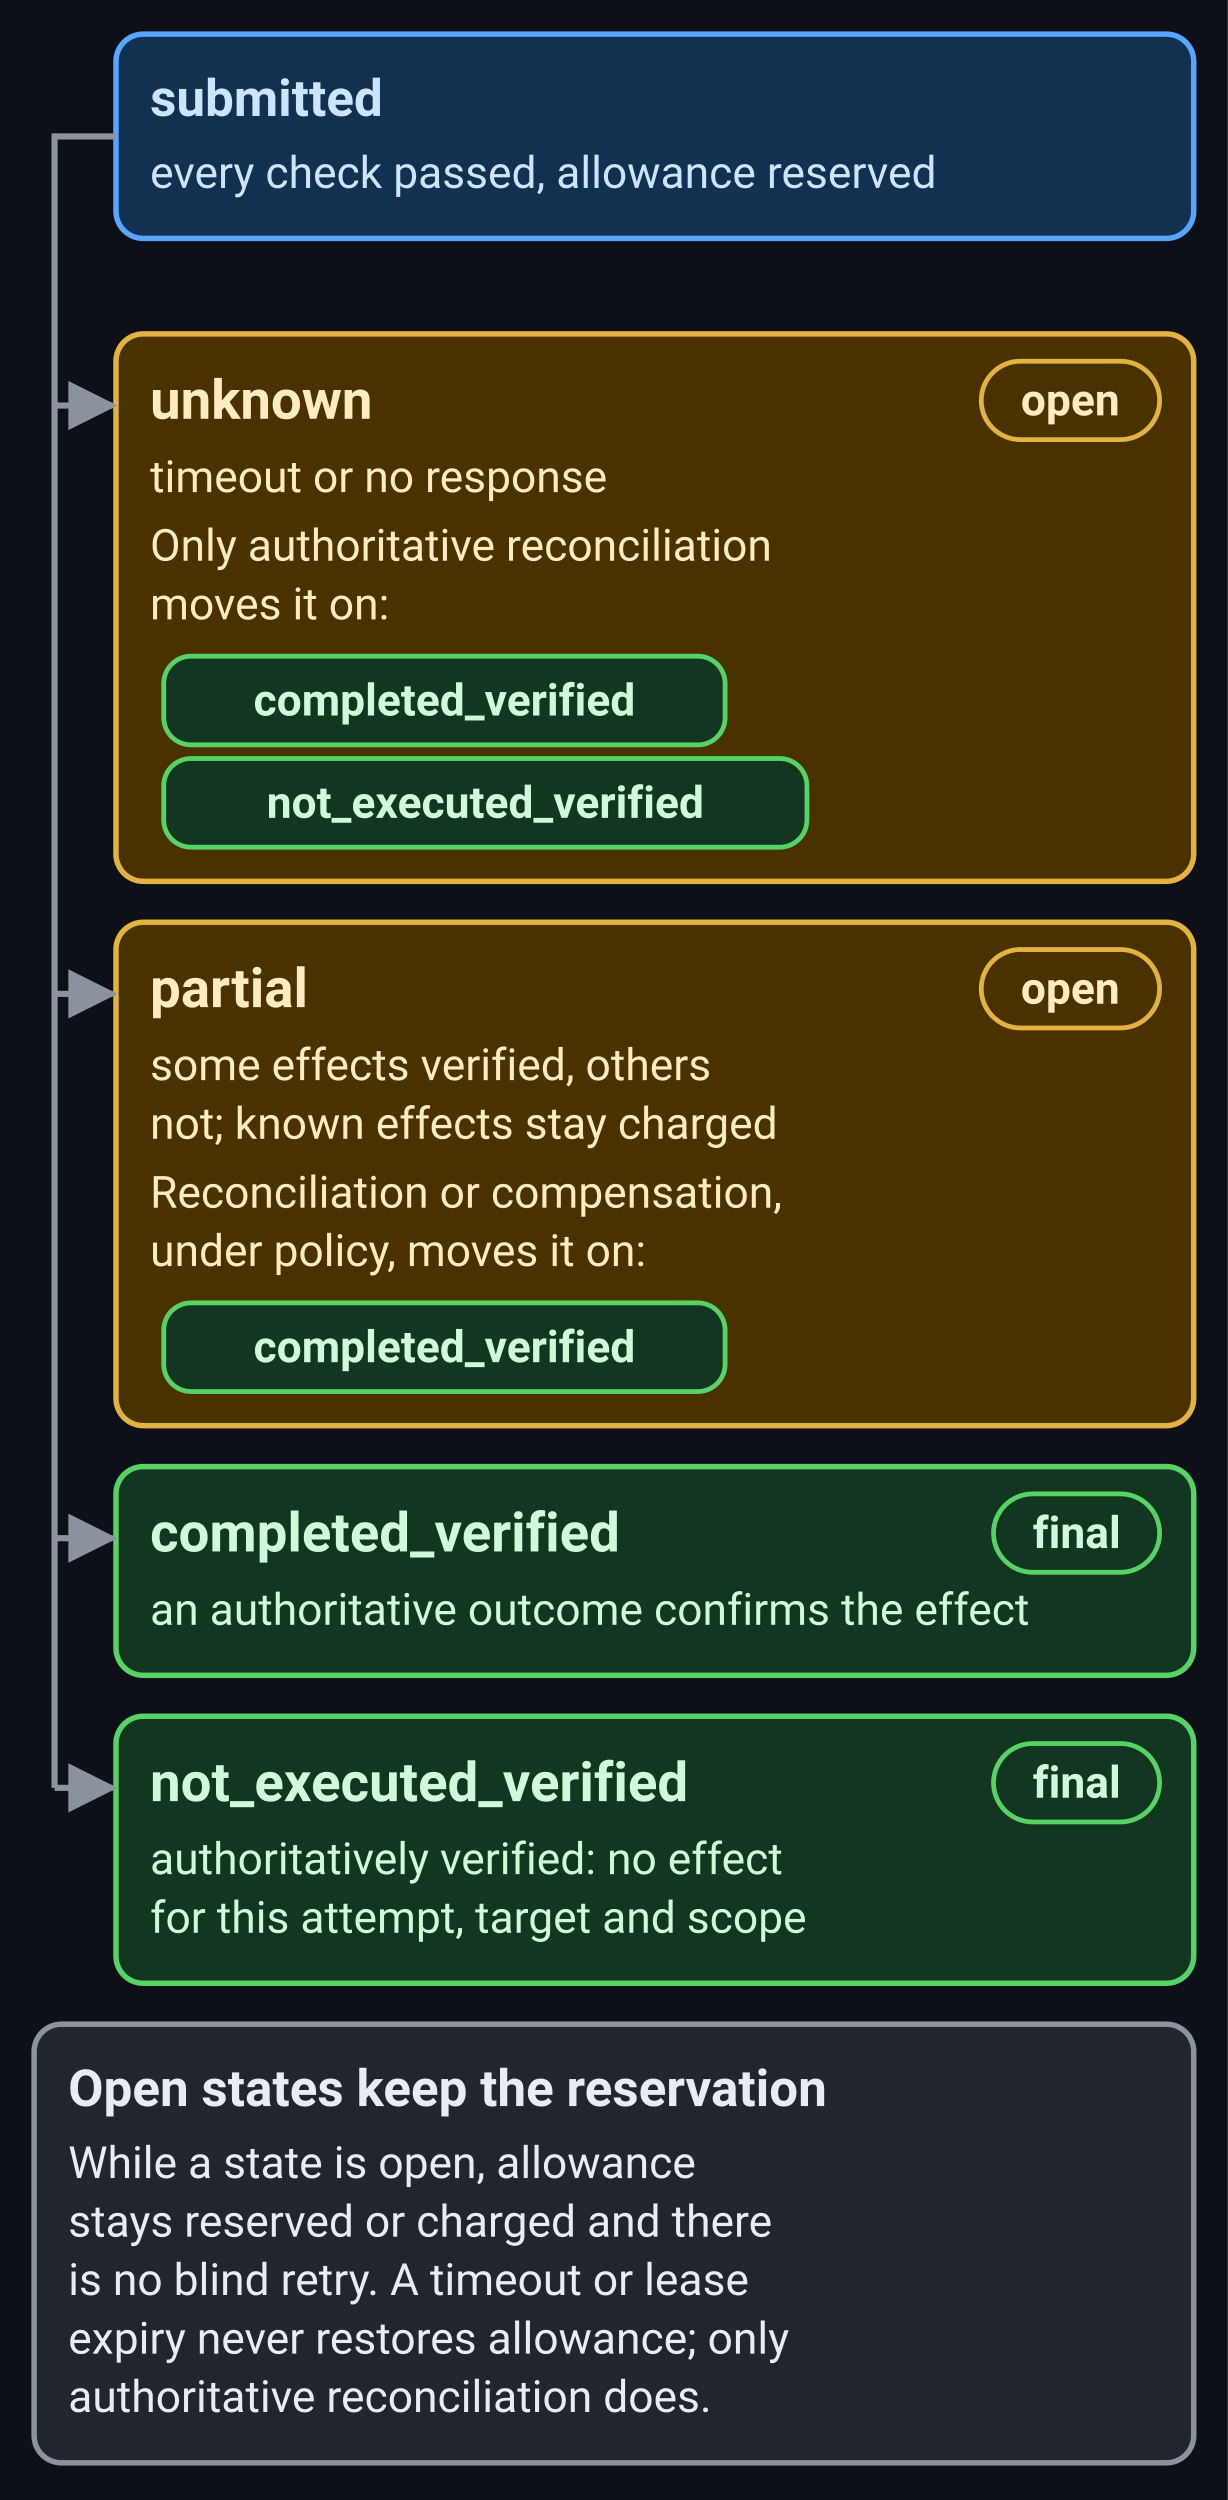
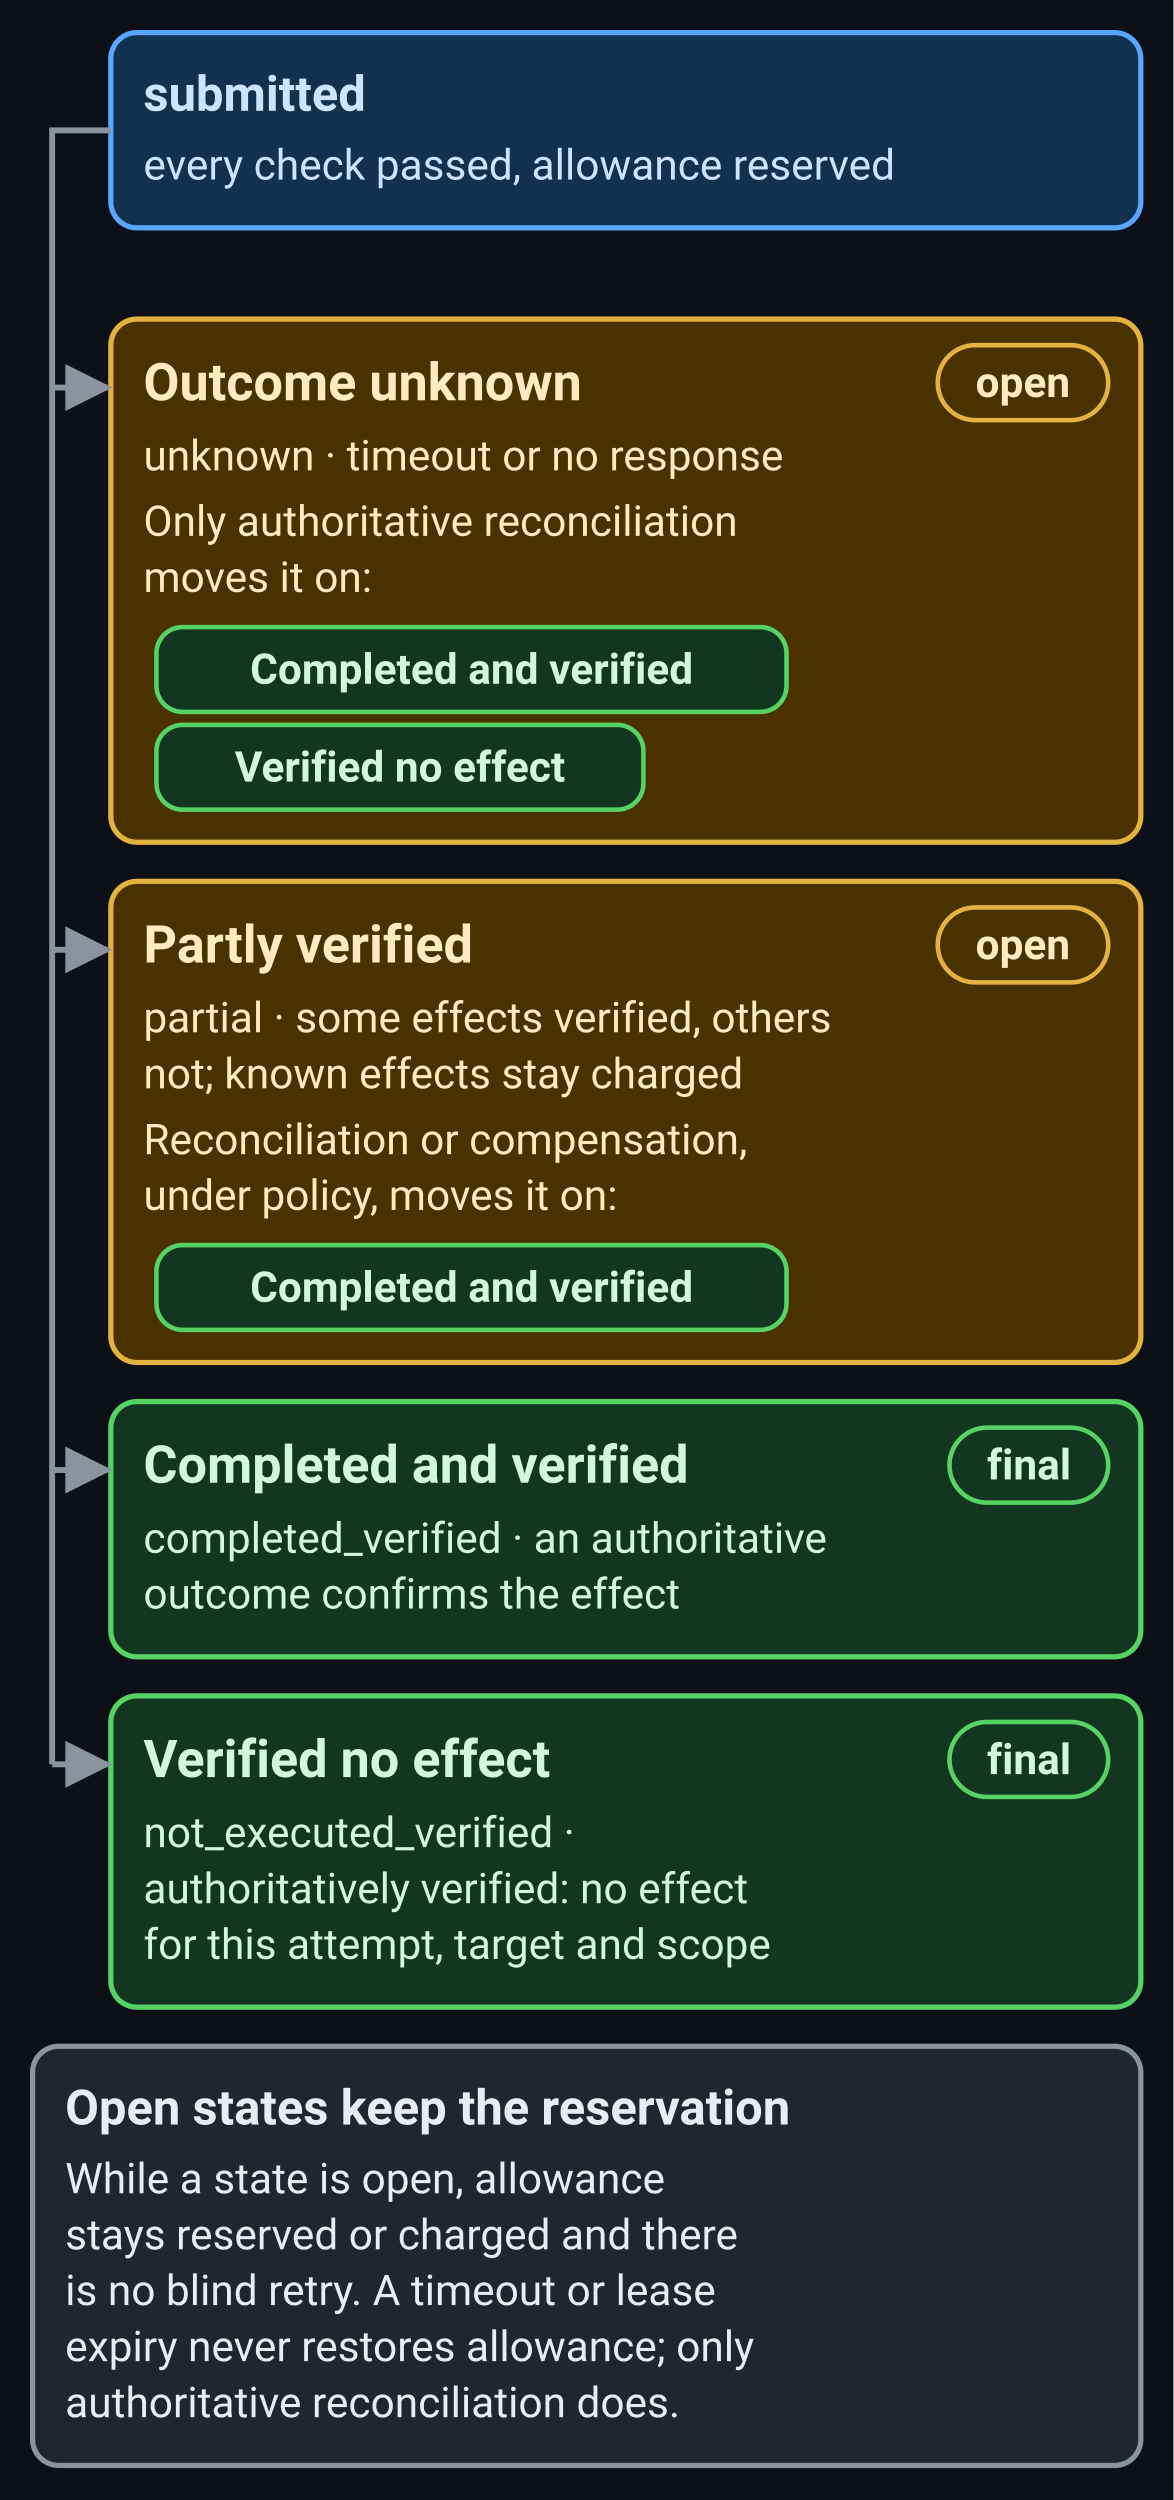
- <svg xmlns="http://www.w3.org/2000/svg" viewBox="0 0 360 733" width="360" height="733" role="img" aria-labelledby="t d" font-family="-apple-system, 'Segoe UI', Roboto, Helvetica, Arial, sans-serif">
+ <svg xmlns="http://www.w3.org/2000/svg" viewBox="0 0 360 767" width="360" height="767" role="img" aria-labelledby="t d" font-family="-apple-system, 'Segoe UI', Roboto, Helvetica, Arial, sans-serif">
  <defs>
    <marker id="arr" viewBox="0 0 10 10" refX="9" refY="5" markerWidth="8" markerHeight="8" orient="auto-start-reverse">
      <path d="M0 0 L10 5 L0 10 z" fill="#8b949e" />
    </marker>
    <marker id="arrs" viewBox="0 0 10 10" refX="9" refY="5" markerWidth="5.5" markerHeight="5.5" orient="auto-start-reverse">
      <path d="M0 0 L10 5 L0 10 z" fill="#8b949e" />
    </marker>
  </defs>
-   <rect width="360" height="733" fill="#0d1117" />
+   <rect width="360" height="767" fill="#0d1117" />
  <rect x="34.0" y="10.0" width="316.0" height="59.9" rx="8" fill="#12304F" stroke="#58A6FF" stroke-width="1.6" />
  <text x="44.0" y="34.0" font-size="15" text-anchor="start" font-weight="700" fill="#CDE4FF">submitted</text>
  <text x="44.0" y="55.1" font-size="13" text-anchor="start" fill="#CDE4FF">every check passed, allowance reserved</text>
  <rect x="34.0" y="97.9" width="316.0" height="160.5" rx="8" fill="#4A3200" stroke="#E3B341" stroke-width="1.6" />
  <rect x="287.7" y="105.9" width="52.3" height="23.0" rx="11.5" fill="#4A3200" stroke="#E3B341" stroke-width="1.4" />
  <text x="313.8" y="121.8" font-size="13" text-anchor="middle" font-weight="700" fill="#FFEBC2">open</text>
-   <text x="44.0" y="122.8" font-size="16" text-anchor="start" font-weight="700" fill="#FFEBC2">unknown</text>
-   <text x="44.0" y="144.3" font-size="13" text-anchor="start" fill="#FFEBC2">timeout or no response</text>
+   <text x="44.0" y="122.8" font-size="16" text-anchor="start" font-weight="700" fill="#FFEBC2">Outcome unknown</text>
+   <text x="44.0" y="144.3" font-size="13" text-anchor="start" fill="#FFEBC2">unknown · timeout or no response</text>
  <text x="44.0" y="164.4" font-size="13" text-anchor="start" fill="#FFEBC2">Only authoritative reconciliation</text>
  <text x="44.0" y="181.6" font-size="13" text-anchor="start" fill="#FFEBC2">moves it on:</text>
-   <rect x="48.0" y="192.4" width="164.6" height="26.0" rx="8" fill="#12361F" stroke="#56D364" stroke-width="1.4" />
-   <text x="130.3" y="209.8" font-size="13" text-anchor="middle" font-weight="700" fill="#D2F8DB">completed_verified</text>
-   <rect x="48.0" y="222.4" width="188.6" height="26.0" rx="8" fill="#12361F" stroke="#56D364" stroke-width="1.4" />
-   <text x="142.3" y="239.8" font-size="13" text-anchor="middle" font-weight="700" fill="#D2F8DB">not_executed_verified</text>
+   <rect x="48.0" y="192.4" width="193.3" height="26.0" rx="8" fill="#12361F" stroke="#56D364" stroke-width="1.4" />
+   <text x="144.7" y="209.8" font-size="13" text-anchor="middle" font-weight="700" fill="#D2F8DB">Completed and verified</text>
+   <rect x="48.0" y="222.4" width="149.4" height="26.0" rx="8" fill="#12361F" stroke="#56D364" stroke-width="1.4" />
+   <text x="122.7" y="239.8" font-size="13" text-anchor="middle" font-weight="700" fill="#D2F8DB">Verified no effect</text>
  <rect x="34.0" y="270.4" width="316.0" height="147.6" rx="8" fill="#4A3200" stroke="#E3B341" stroke-width="1.6" />
  <rect x="287.7" y="278.4" width="52.3" height="23.0" rx="11.5" fill="#4A3200" stroke="#E3B341" stroke-width="1.4" />
  <text x="313.8" y="294.3" font-size="13" text-anchor="middle" font-weight="700" fill="#FFEBC2">open</text>
-   <text x="44.0" y="295.3" font-size="16" text-anchor="start" font-weight="700" fill="#FFEBC2">partial</text>
-   <text x="44.0" y="316.7" font-size="13" text-anchor="start" fill="#FFEBC2">some effects verified, others</text>
+   <text x="44.0" y="295.3" font-size="16" text-anchor="start" font-weight="700" fill="#FFEBC2">Partly verified</text>
+   <text x="44.0" y="316.7" font-size="13" text-anchor="start" fill="#FFEBC2">partial · some effects verified, others</text>
  <text x="44.0" y="333.9" font-size="13" text-anchor="start" fill="#FFEBC2">not; known effects stay charged</text>
  <text x="44.0" y="354.1" font-size="13" text-anchor="start" fill="#FFEBC2">Reconciliation or compensation,</text>
  <text x="44.0" y="371.2" font-size="13" text-anchor="start" fill="#FFEBC2">under policy, moves it on:</text>
-   <rect x="48.0" y="382.0" width="164.6" height="26.0" rx="8" fill="#12361F" stroke="#56D364" stroke-width="1.4" />
-   <text x="130.3" y="399.4" font-size="13" text-anchor="middle" font-weight="700" fill="#D2F8DB">completed_verified</text>
-   <rect x="34.0" y="430.0" width="316.0" height="61.2" rx="8" fill="#12361F" stroke="#56D364" stroke-width="1.6" />
+   <rect x="48.0" y="382.0" width="193.3" height="26.0" rx="8" fill="#12361F" stroke="#56D364" stroke-width="1.4" />
+   <text x="144.7" y="399.4" font-size="13" text-anchor="middle" font-weight="700" fill="#D2F8DB">Completed and verified</text>
+   <rect x="34.0" y="430.0" width="316.0" height="78.3" rx="8" fill="#12361F" stroke="#56D364" stroke-width="1.6" />
  <rect x="291.3" y="438.0" width="48.7" height="23.0" rx="11.5" fill="#12361F" stroke="#56D364" stroke-width="1.4" />
  <text x="315.7" y="453.9" font-size="13" text-anchor="middle" font-weight="700" fill="#D2F8DB">final</text>
-   <text x="44.0" y="454.9" font-size="16" text-anchor="start" font-weight="700" fill="#D2F8DB">completed_verified</text>
-   <text x="44.0" y="476.4" font-size="13" text-anchor="start" fill="#D2F8DB">an authoritative outcome confirms the effect</text>
-   <rect x="34.0" y="503.2" width="316.0" height="78.3" rx="8" fill="#12361F" stroke="#56D364" stroke-width="1.6" />
-   <rect x="291.3" y="511.2" width="48.7" height="23.0" rx="11.5" fill="#12361F" stroke="#56D364" stroke-width="1.4" />
-   <text x="315.7" y="527.1" font-size="13" text-anchor="middle" font-weight="700" fill="#D2F8DB">final</text>
-   <text x="44.0" y="528.1" font-size="16" text-anchor="start" font-weight="700" fill="#D2F8DB">not_executed_verified</text>
-   <text x="44.0" y="549.5" font-size="13" text-anchor="start" fill="#D2F8DB">authoritatively verified: no effect</text>
-   <text x="44.0" y="566.7" font-size="13" text-anchor="start" fill="#D2F8DB">for this attempt, target and scope</text>
-   <path d="M34.0 40.0 L16.0 40.0 L16.0 524.2" fill="none" stroke="#8b949e" stroke-width="1.8" />
+   <text x="44.0" y="454.9" font-size="16" text-anchor="start" font-weight="700" fill="#D2F8DB">Completed and verified</text>
+   <text x="44.0" y="476.4" font-size="13" text-anchor="start" fill="#D2F8DB">completed_verified · an authoritative</text>
+   <text x="44.0" y="493.5" font-size="13" text-anchor="start" fill="#D2F8DB">outcome confirms the effect</text>
+   <rect x="34.0" y="520.3" width="316.0" height="95.5" rx="8" fill="#12361F" stroke="#56D364" stroke-width="1.6" />
+   <rect x="291.3" y="528.3" width="48.7" height="23.0" rx="11.5" fill="#12361F" stroke="#56D364" stroke-width="1.4" />
+   <text x="315.7" y="544.3" font-size="13" text-anchor="middle" font-weight="700" fill="#D2F8DB">final</text>
+   <text x="44.0" y="545.2" font-size="16" text-anchor="start" font-weight="700" fill="#D2F8DB">Verified no effect</text>
+   <text x="44.0" y="566.7" font-size="13" text-anchor="start" fill="#D2F8DB">not_executed_verified ·</text>
+   <text x="44.0" y="583.9" font-size="13" text-anchor="start" fill="#D2F8DB">authoritatively verified: no effect</text>
+   <text x="44.0" y="601.0" font-size="13" text-anchor="start" fill="#D2F8DB">for this attempt, target and scope</text>
+   <path d="M34.0 40.0 L16.0 40.0 L16.0 541.3" fill="none" stroke="#8b949e" stroke-width="1.8" />
  <path d="M16.0 118.9 L33.0 118.9" fill="none" stroke="#8b949e" stroke-width="1.8" marker-end="url(#arr)" />
  <path d="M16.0 291.4 L33.0 291.4" fill="none" stroke="#8b949e" stroke-width="1.8" marker-end="url(#arr)" />
  <path d="M16.0 451.0 L33.0 451.0" fill="none" stroke="#8b949e" stroke-width="1.8" marker-end="url(#arr)" />
-   <path d="M16.0 524.2 L33.0 524.2" fill="none" stroke="#8b949e" stroke-width="1.8" marker-end="url(#arr)" />
-   <rect x="10.0" y="593.5" width="340.0" height="128.6" rx="8" fill="#21262D" stroke="#8b949e" stroke-width="1.6" />
-   <text x="20.0" y="617.5" font-size="15" text-anchor="start" font-weight="700" fill="#e6edf3">Open states keep the reservation</text>
-   <text x="20.0" y="638.6" font-size="13" text-anchor="start" fill="#e6edf3">While a state is open, allowance</text>
-   <text x="20.0" y="655.8" font-size="13" text-anchor="start" fill="#e6edf3">stays reserved or charged and there</text>
-   <text x="20.0" y="672.9" font-size="13" text-anchor="start" fill="#e6edf3">is no blind retry. A timeout or lease</text>
-   <text x="20.0" y="690.1" font-size="13" text-anchor="start" fill="#e6edf3">expiry never restores allowance; only</text>
-   <text x="20.0" y="707.2" font-size="13" text-anchor="start" fill="#e6edf3">authoritative reconciliation does.</text>
+   <path d="M16.0 541.3 L33.0 541.3" fill="none" stroke="#8b949e" stroke-width="1.8" marker-end="url(#arr)" />
+   <rect x="10.0" y="627.8" width="340.0" height="128.6" rx="8" fill="#21262D" stroke="#8b949e" stroke-width="1.6" />
+   <text x="20.0" y="651.8" font-size="15" text-anchor="start" font-weight="700" fill="#e6edf3">Open states keep the reservation</text>
+   <text x="20.0" y="672.9" font-size="13" text-anchor="start" fill="#e6edf3">While a state is open, allowance</text>
+   <text x="20.0" y="690.1" font-size="13" text-anchor="start" fill="#e6edf3">stays reserved or charged and there</text>
+   <text x="20.0" y="707.2" font-size="13" text-anchor="start" fill="#e6edf3">is no blind retry. A timeout or lease</text>
+   <text x="20.0" y="724.4" font-size="13" text-anchor="start" fill="#e6edf3">expiry never restores allowance; only</text>
+   <text x="20.0" y="741.6" font-size="13" text-anchor="start" fill="#e6edf3">authoritative reconciliation does.</text>
</svg>
